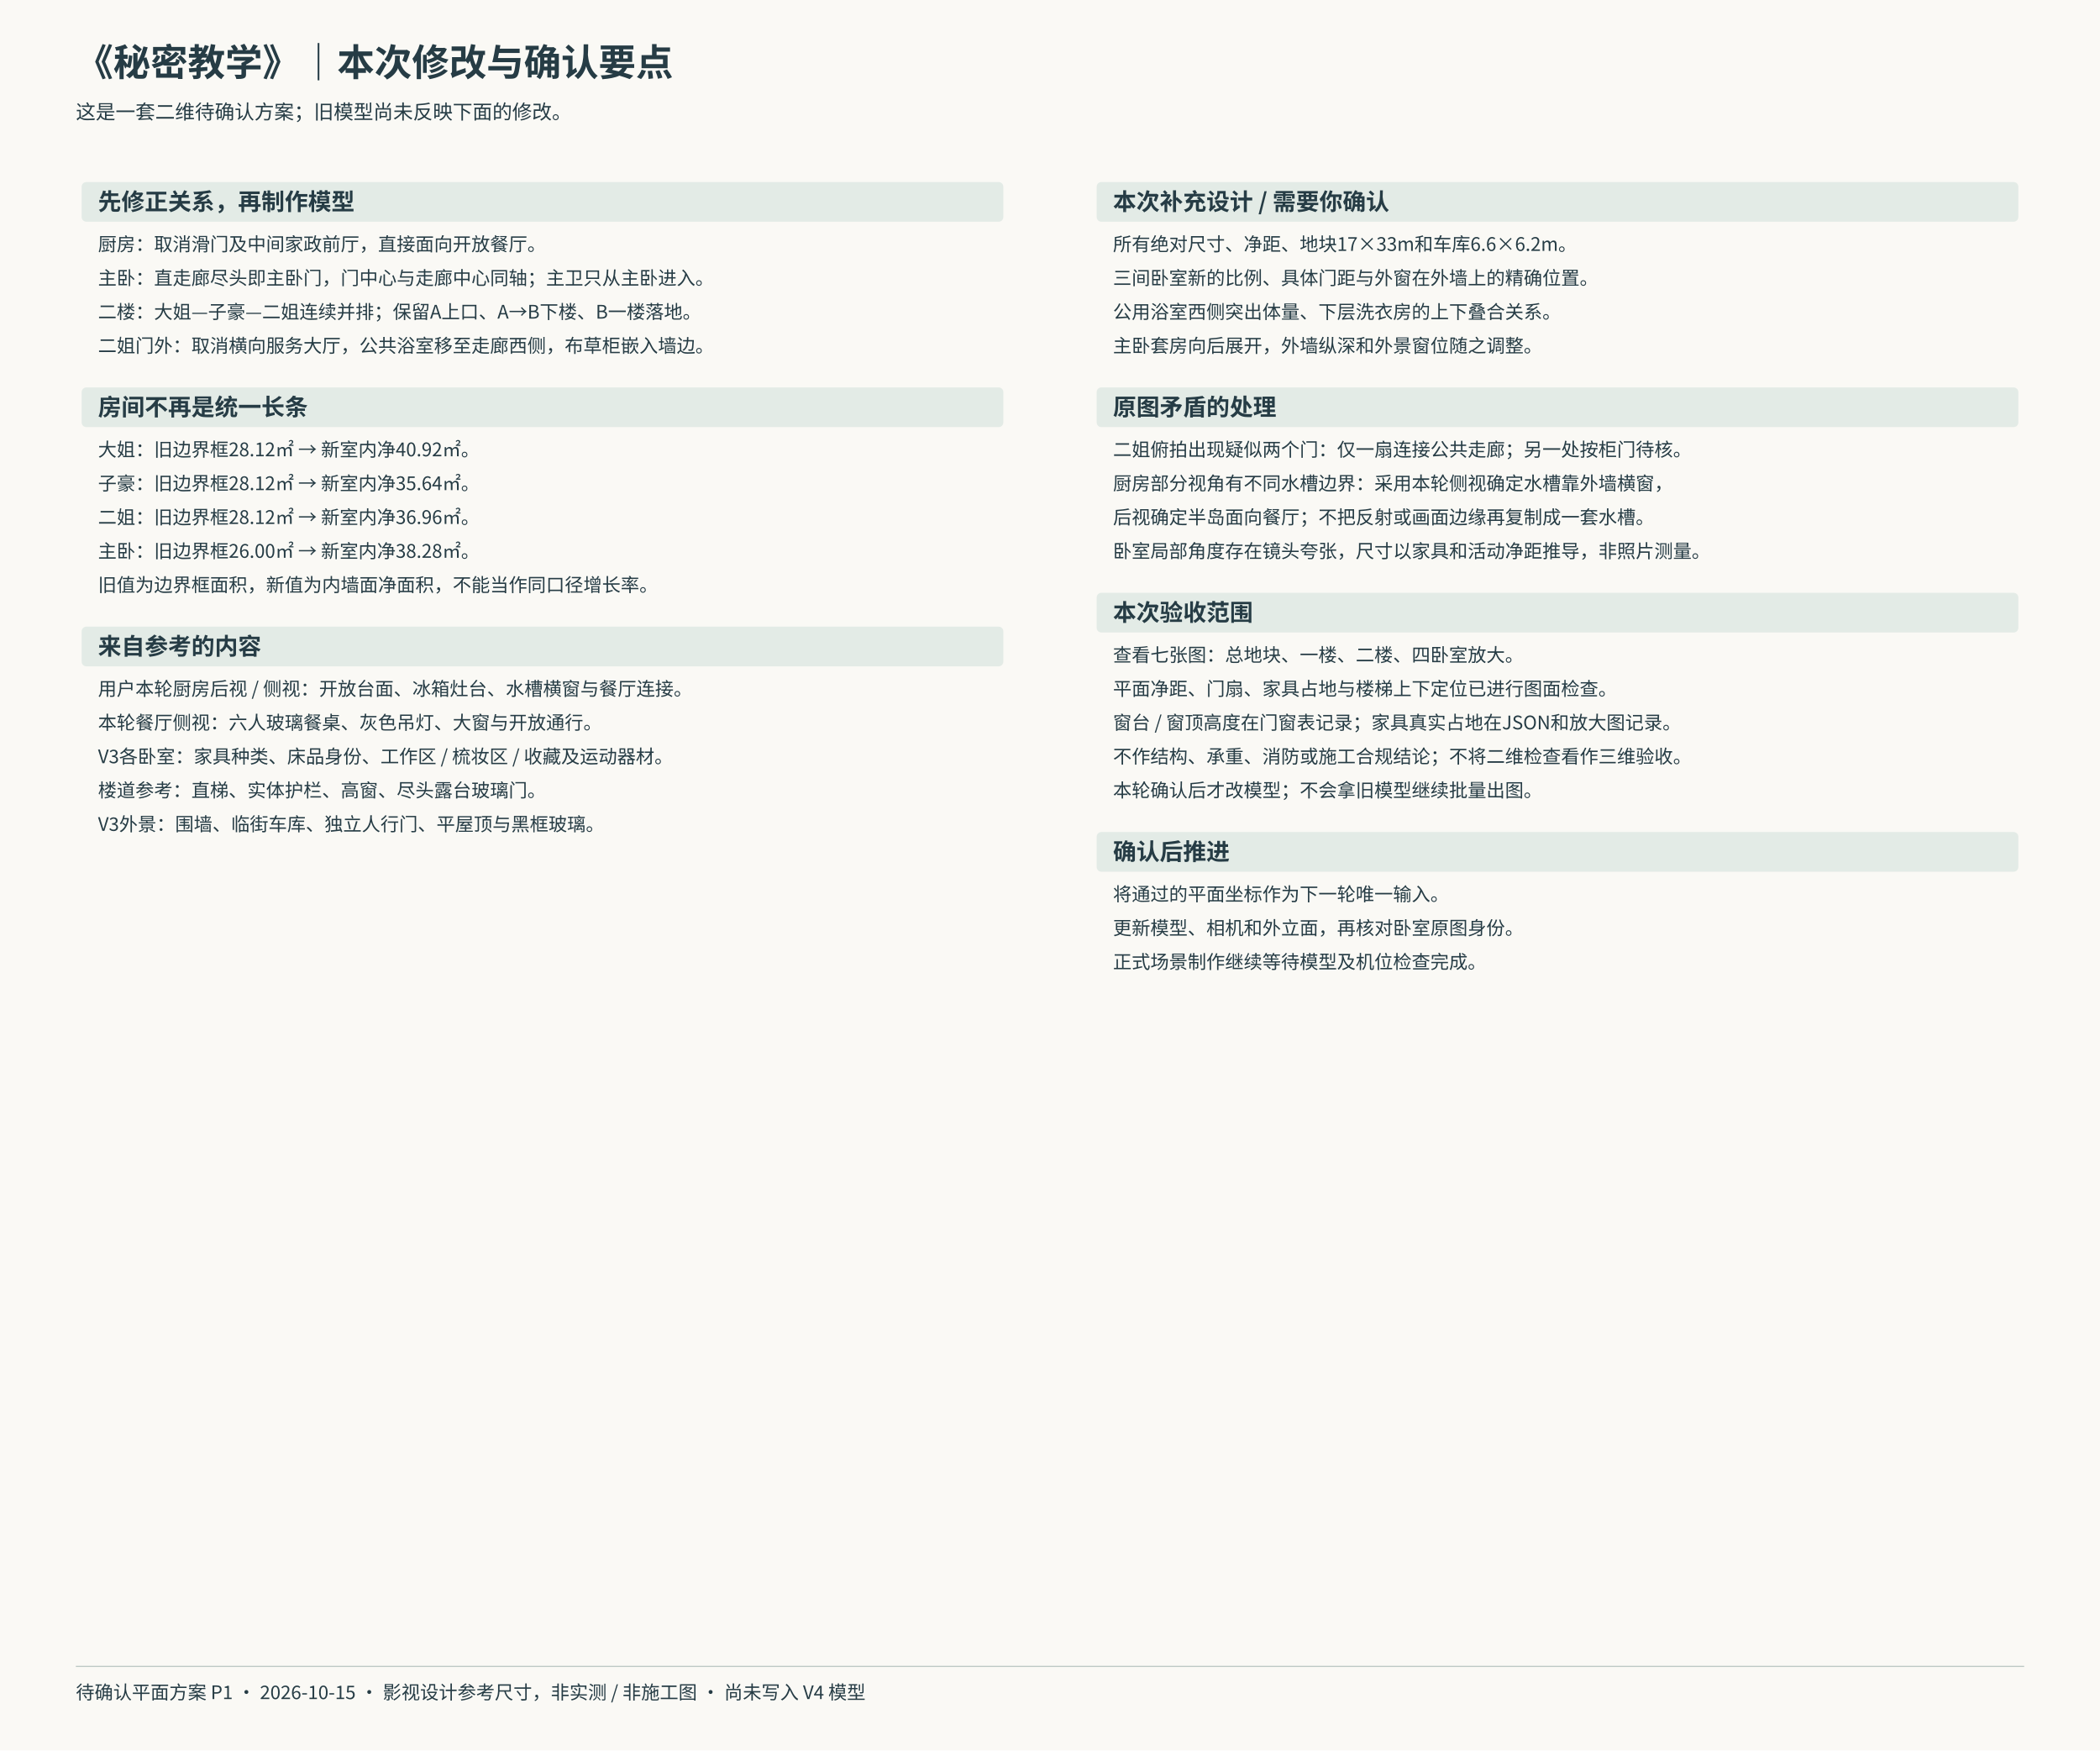
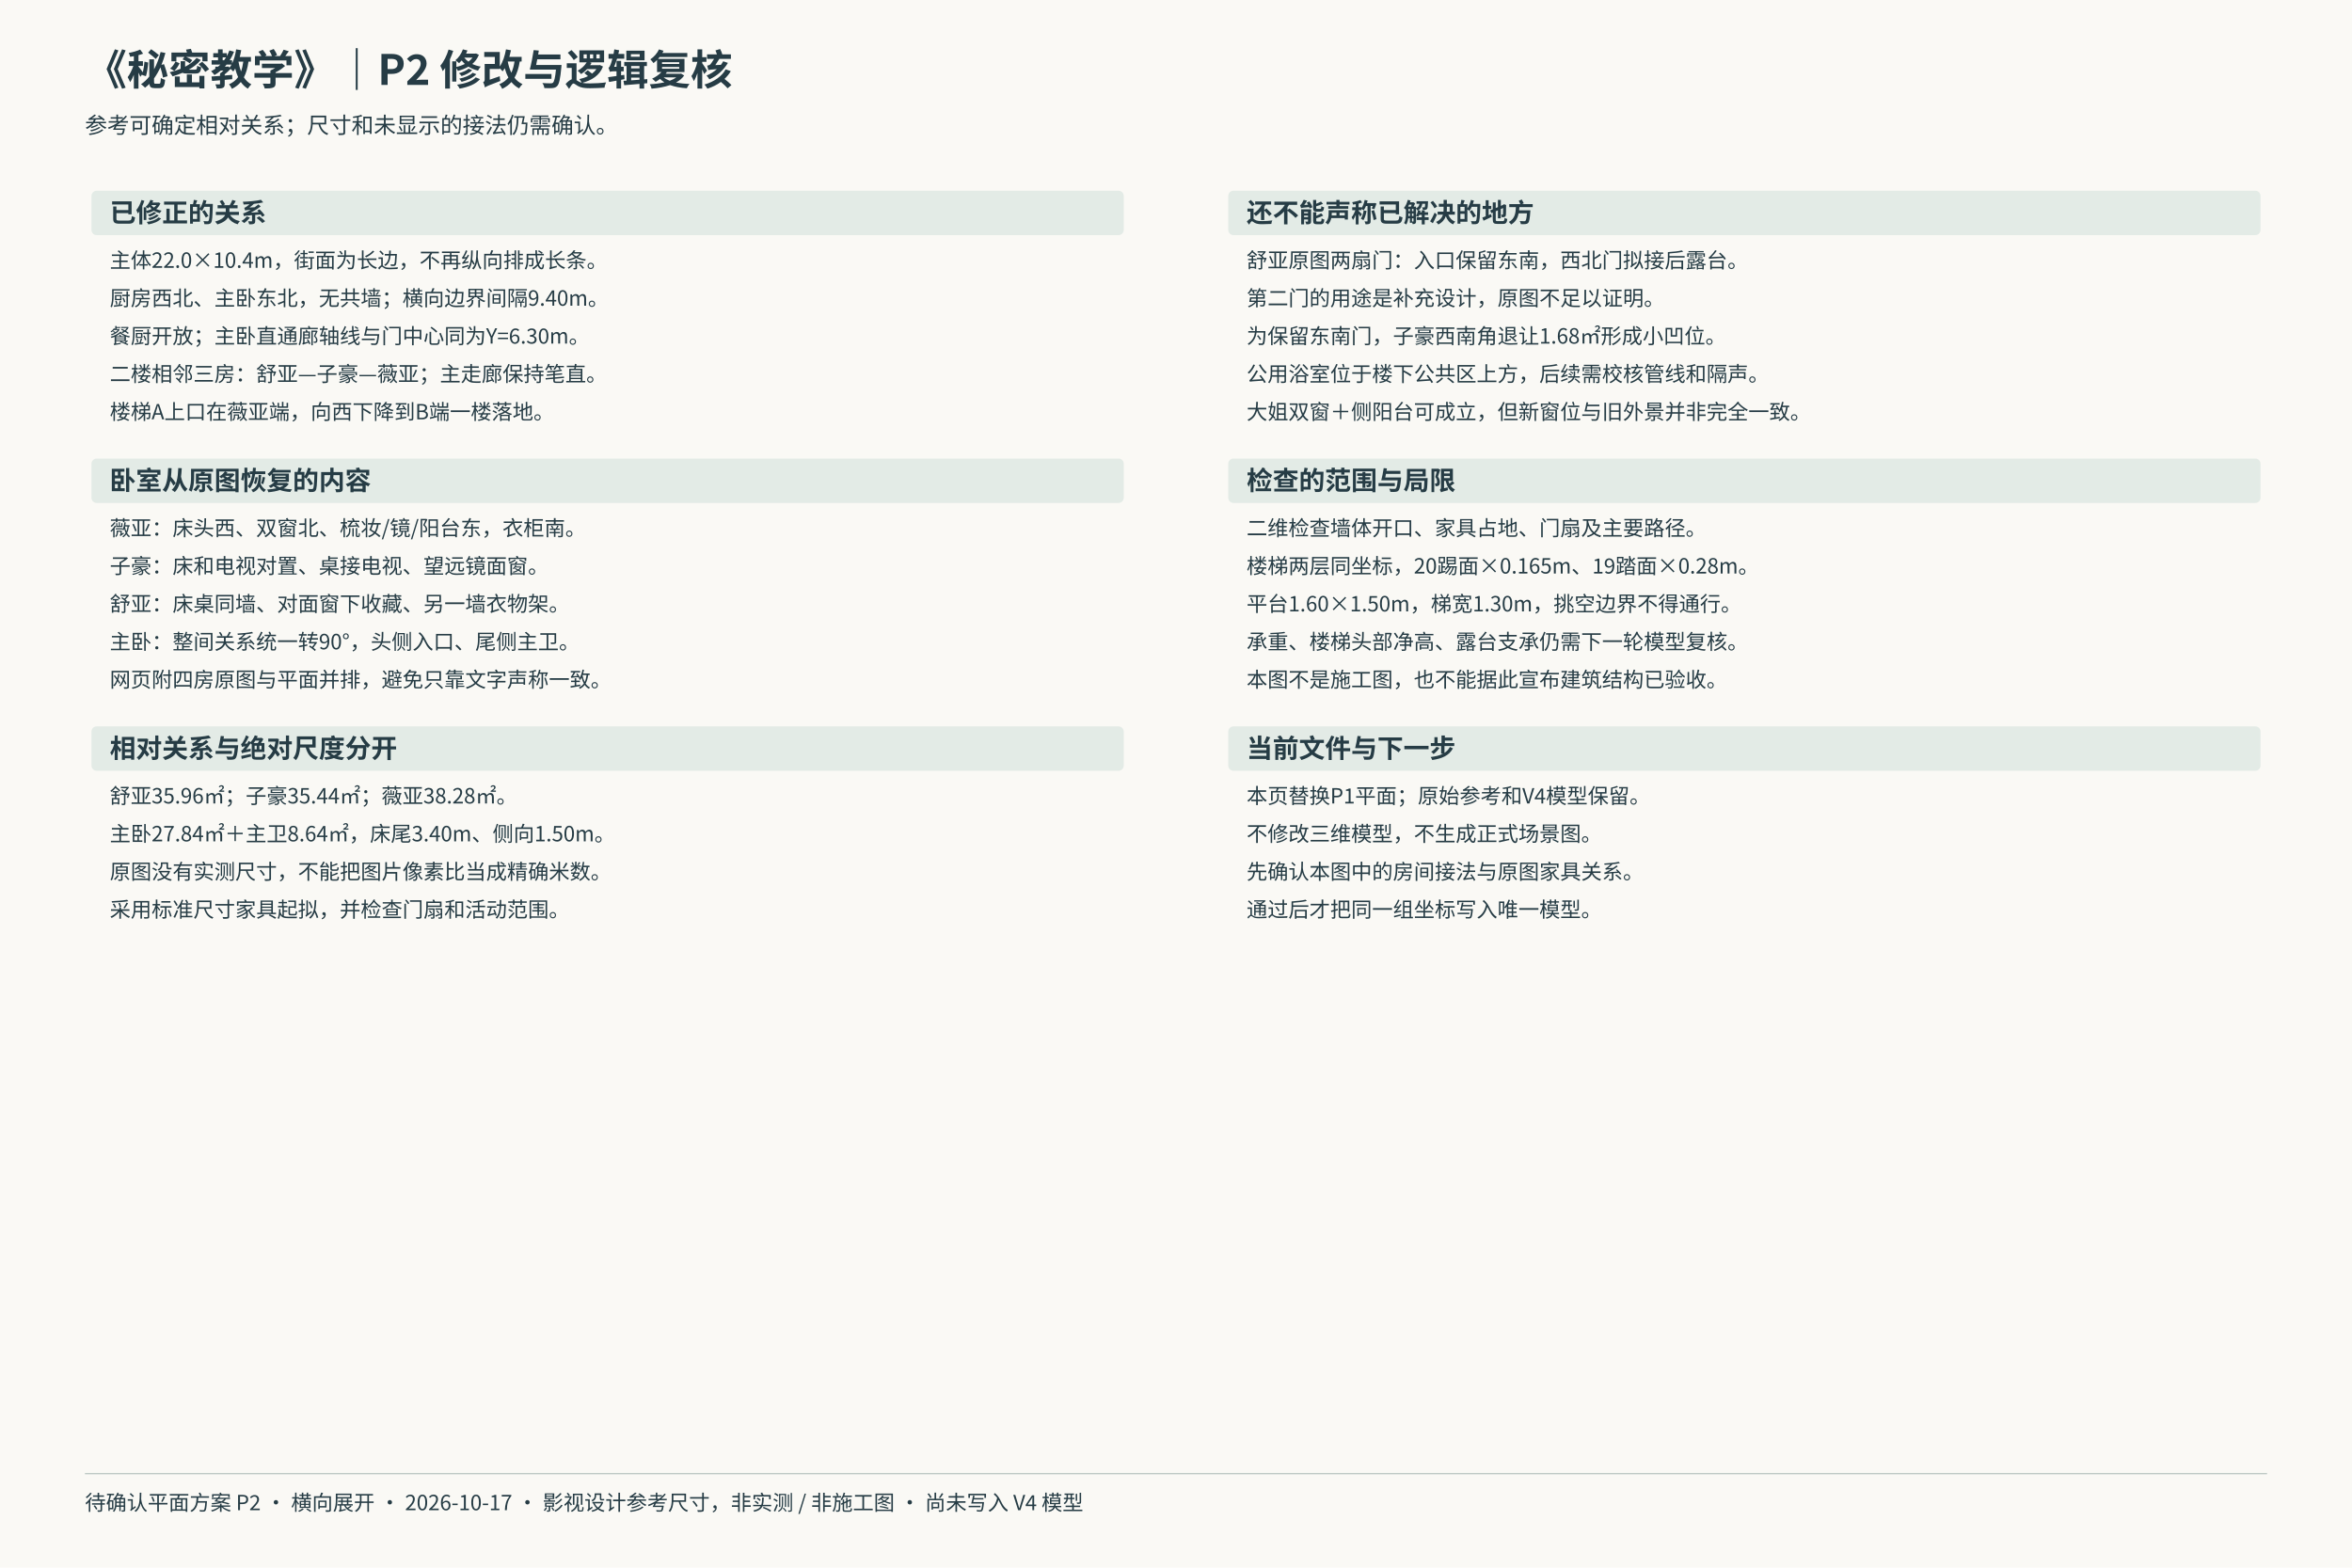
- <svg xmlns="http://www.w3.org/2000/svg" width="1800" height="1500" viewBox="0 0 1800 1500">
+ <svg xmlns="http://www.w3.org/2000/svg" width="1800" height="1200" viewBox="0 0 1800 1200">
  <defs>
    <marker id="arr" viewBox="0 0 10 10" refX="8" refY="5" markerWidth="7" markerHeight="7" orient="auto-start-reverse">
      <path d="M0 0L10 5L0 10" fill="#3b887a" />
    </marker>
  </defs>
  <style>text{font-family:"Microsoft YaHei","Noto Sans CJK SC",sans-serif;fill:#263c45} .small{font-size:15px} .num{font-family:Arial,sans-serif}</style>
-   <rect width="1800" height="1500" fill="#faf9f5" />
-   <text x="65.00" y="65.00" font-size="32" text-anchor="start" font-weight="700">《秘密教学》｜本次修改与确认要点</text>
-   <text x="65.00" y="102.00" font-size="17" text-anchor="start" font-weight="400">这是一套二维待确认方案；旧模型尚未反映下面的修改。</text>
-   <text x="65.00" y="1456.00" font-size="16" text-anchor="start" font-weight="400">待确认平面方案 P1 · 2026-10-15 · 影视设计参考尺寸，非实测 / 非施工图 · 尚未写入 V4 模型</text>
-   <path d="M65 1428H1735" stroke="#bec9c5" />
-   <rect x="70" y="156" width="790" height="34" fill="#e3ebe6" rx="4" />
-   <text x="84.00" y="180.00" font-size="20" text-anchor="start" font-weight="700">先修正关系，再制作模型</text>
-   <text x="84.00" y="215.00" font-size="16" text-anchor="start" font-weight="400">厨房：取消滑门及中间家政前厅，直接面向开放餐厅。</text>
-   <text x="84.00" y="244.00" font-size="16" text-anchor="start" font-weight="400">主卧：直走廊尽头即主卧门，门中心与走廊中心同轴；主卫只从主卧进入。</text>
-   <text x="84.00" y="273.00" font-size="16" text-anchor="start" font-weight="400">二楼：大姐—子豪—二姐连续并排；保留A上口、A→B下楼、B一楼落地。</text>
-   <text x="84.00" y="302.00" font-size="16" text-anchor="start" font-weight="400">二姐门外：取消横向服务大厅，公共浴室移至走廊西侧，布草柜嵌入墙边。</text>
-   <rect x="70" y="332" width="790" height="34" fill="#e3ebe6" rx="4" />
-   <text x="84.00" y="356.00" font-size="20" text-anchor="start" font-weight="700">房间不再是统一长条</text>
-   <text x="84.00" y="391.00" font-size="16" text-anchor="start" font-weight="400">大姐：旧边界框28.12㎡ → 新室内净40.92㎡。</text>
-   <text x="84.00" y="420.00" font-size="16" text-anchor="start" font-weight="400">子豪：旧边界框28.12㎡ → 新室内净35.64㎡。</text>
-   <text x="84.00" y="449.00" font-size="16" text-anchor="start" font-weight="400">二姐：旧边界框28.12㎡ → 新室内净36.96㎡。</text>
-   <text x="84.00" y="478.00" font-size="16" text-anchor="start" font-weight="400">主卧：旧边界框26.00㎡ → 新室内净38.28㎡。</text>
-   <text x="84.00" y="507.00" font-size="16" text-anchor="start" font-weight="400">旧值为边界框面积，新值为内墙面净面积，不能当作同口径增长率。</text>
-   <rect x="70" y="537" width="790" height="34" fill="#e3ebe6" rx="4" />
-   <text x="84.00" y="561.00" font-size="20" text-anchor="start" font-weight="700">来自参考的内容</text>
-   <text x="84.00" y="596.00" font-size="16" text-anchor="start" font-weight="400">用户本轮厨房后视 / 侧视：开放台面、冰箱灶台、水槽横窗与餐厅连接。</text>
-   <text x="84.00" y="625.00" font-size="16" text-anchor="start" font-weight="400">本轮餐厅侧视：六人玻璃餐桌、灰色吊灯、大窗与开放通行。</text>
-   <text x="84.00" y="654.00" font-size="16" text-anchor="start" font-weight="400">V3各卧室：家具种类、床品身份、工作区 / 梳妆区 / 收藏及运动器材。</text>
-   <text x="84.00" y="683.00" font-size="16" text-anchor="start" font-weight="400">楼道参考：直梯、实体护栏、高窗、尽头露台玻璃门。</text>
-   <text x="84.00" y="712.00" font-size="16" text-anchor="start" font-weight="400">V3外景：围墙、临街车库、独立人行门、平屋顶与黑框玻璃。</text>
-   <rect x="940" y="156" width="790" height="34" fill="#e3ebe6" rx="4" />
-   <text x="954.00" y="180.00" font-size="20" text-anchor="start" font-weight="700">本次补充设计 / 需要你确认</text>
-   <text x="954.00" y="215.00" font-size="16" text-anchor="start" font-weight="400">所有绝对尺寸、净距、地块17×33m和车库6.6×6.2m。</text>
-   <text x="954.00" y="244.00" font-size="16" text-anchor="start" font-weight="400">三间卧室新的比例、具体门距与外窗在外墙上的精确位置。</text>
-   <text x="954.00" y="273.00" font-size="16" text-anchor="start" font-weight="400">公用浴室西侧突出体量、下层洗衣房的上下叠合关系。</text>
-   <text x="954.00" y="302.00" font-size="16" text-anchor="start" font-weight="400">主卧套房向后展开，外墙纵深和外景窗位随之调整。</text>
-   <rect x="940" y="332" width="790" height="34" fill="#e3ebe6" rx="4" />
-   <text x="954.00" y="356.00" font-size="20" text-anchor="start" font-weight="700">原图矛盾的处理</text>
-   <text x="954.00" y="391.00" font-size="16" text-anchor="start" font-weight="400">二姐俯拍出现疑似两个门：仅一扇连接公共走廊；另一处按柜门待核。</text>
-   <text x="954.00" y="420.00" font-size="16" text-anchor="start" font-weight="400">厨房部分视角有不同水槽边界：采用本轮侧视确定水槽靠外墙横窗，</text>
-   <text x="954.00" y="449.00" font-size="16" text-anchor="start" font-weight="400">后视确定半岛面向餐厅；不把反射或画面边缘再复制成一套水槽。</text>
-   <text x="954.00" y="478.00" font-size="16" text-anchor="start" font-weight="400">卧室局部角度存在镜头夸张，尺寸以家具和活动净距推导，非照片测量。</text>
-   <rect x="940" y="508" width="790" height="34" fill="#e3ebe6" rx="4" />
-   <text x="954.00" y="532.00" font-size="20" text-anchor="start" font-weight="700">本次验收范围</text>
-   <text x="954.00" y="567.00" font-size="16" text-anchor="start" font-weight="400">查看七张图：总地块、一楼、二楼、四卧室放大。</text>
-   <text x="954.00" y="596.00" font-size="16" text-anchor="start" font-weight="400">平面净距、门扇、家具占地与楼梯上下定位已进行图面检查。</text>
-   <text x="954.00" y="625.00" font-size="16" text-anchor="start" font-weight="400">窗台 / 窗顶高度在门窗表记录；家具真实占地在JSON和放大图记录。</text>
-   <text x="954.00" y="654.00" font-size="16" text-anchor="start" font-weight="400">不作结构、承重、消防或施工合规结论；不将二维检查看作三维验收。</text>
-   <text x="954.00" y="683.00" font-size="16" text-anchor="start" font-weight="400">本轮确认后才改模型；不会拿旧模型继续批量出图。</text>
-   <rect x="940" y="713" width="790" height="34" fill="#e3ebe6" rx="4" />
-   <text x="954.00" y="737.00" font-size="20" text-anchor="start" font-weight="700">确认后推进</text>
-   <text x="954.00" y="772.00" font-size="16" text-anchor="start" font-weight="400">将通过的平面坐标作为下一轮唯一输入。</text>
-   <text x="954.00" y="801.00" font-size="16" text-anchor="start" font-weight="400">更新模型、相机和外立面，再核对卧室原图身份。</text>
-   <text x="954.00" y="830.00" font-size="16" text-anchor="start" font-weight="400">正式场景制作继续等待模型及机位检查完成。</text>
+   <rect width="1800" height="1200" fill="#faf9f5" />
+   <text x="65.00" y="65.00" font-size="32" text-anchor="start" font-weight="700">《秘密教学》｜P2 修改与逻辑复核</text>
+   <text x="65.00" y="102.00" font-size="17" text-anchor="start" font-weight="400">参考可确定相对关系；尺寸和未显示的接法仍需确认。</text>
+   <text x="65.00" y="1156.00" font-size="16" text-anchor="start" font-weight="400">待确认平面方案 P2 · 横向展开 · 2026-10-17 · 影视设计参考尺寸，非实测 / 非施工图 · 尚未写入 V4 模型</text>
+   <path d="M65 1128H1735" stroke="#bec9c5" />
+   <rect x="70" y="146" width="790" height="34" fill="#e3ebe6" rx="4" />
+   <text x="84.00" y="170.00" font-size="20" text-anchor="start" font-weight="700">已修正的关系</text>
+   <text x="84.00" y="205.00" font-size="16" text-anchor="start" font-weight="400">主体22.0×10.4m，街面为长边，不再纵向排成长条。</text>
+   <text x="84.00" y="234.00" font-size="16" text-anchor="start" font-weight="400">厨房西北、主卧东北，无共墙；横向边界间隔9.40m。</text>
+   <text x="84.00" y="263.00" font-size="16" text-anchor="start" font-weight="400">餐厨开放；主卧直通廊轴线与门中心同为Y=6.30m。</text>
+   <text x="84.00" y="292.00" font-size="16" text-anchor="start" font-weight="400">二楼相邻三房：舒亚—子豪—薇亚；主走廊保持笔直。</text>
+   <text x="84.00" y="321.00" font-size="16" text-anchor="start" font-weight="400">楼梯A上口在薇亚端，向西下降到B端一楼落地。</text>
+   <rect x="70" y="351" width="790" height="34" fill="#e3ebe6" rx="4" />
+   <text x="84.00" y="375.00" font-size="20" text-anchor="start" font-weight="700">卧室从原图恢复的内容</text>
+   <text x="84.00" y="410.00" font-size="16" text-anchor="start" font-weight="400">薇亚：床头西、双窗北、梳妆/镜/阳台东，衣柜南。</text>
+   <text x="84.00" y="439.00" font-size="16" text-anchor="start" font-weight="400">子豪：床和电视对置、桌接电视、望远镜面窗。</text>
+   <text x="84.00" y="468.00" font-size="16" text-anchor="start" font-weight="400">舒亚：床桌同墙、对面窗下收藏、另一墙衣物架。</text>
+   <text x="84.00" y="497.00" font-size="16" text-anchor="start" font-weight="400">主卧：整间关系统一转90°，头侧入口、尾侧主卫。</text>
+   <text x="84.00" y="526.00" font-size="16" text-anchor="start" font-weight="400">网页附四房原图与平面并排，避免只靠文字声称一致。</text>
+   <rect x="70" y="556" width="790" height="34" fill="#e3ebe6" rx="4" />
+   <text x="84.00" y="580.00" font-size="20" text-anchor="start" font-weight="700">相对关系与绝对尺度分开</text>
+   <text x="84.00" y="615.00" font-size="16" text-anchor="start" font-weight="400">舒亚35.96㎡；子豪35.44㎡；薇亚38.28㎡。</text>
+   <text x="84.00" y="644.00" font-size="16" text-anchor="start" font-weight="400">主卧27.84㎡＋主卫8.64㎡，床尾3.40m、侧向1.50m。</text>
+   <text x="84.00" y="673.00" font-size="16" text-anchor="start" font-weight="400">原图没有实测尺寸，不能把图片像素比当成精确米数。</text>
+   <text x="84.00" y="702.00" font-size="16" text-anchor="start" font-weight="400">采用标准尺寸家具起拟，并检查门扇和活动范围。</text>
+   <rect x="940" y="146" width="790" height="34" fill="#e3ebe6" rx="4" />
+   <text x="954.00" y="170.00" font-size="20" text-anchor="start" font-weight="700">还不能声称已解决的地方</text>
+   <text x="954.00" y="205.00" font-size="16" text-anchor="start" font-weight="400">舒亚原图两扇门：入口保留东南，西北门拟接后露台。</text>
+   <text x="954.00" y="234.00" font-size="16" text-anchor="start" font-weight="400">第二门的用途是补充设计，原图不足以证明。</text>
+   <text x="954.00" y="263.00" font-size="16" text-anchor="start" font-weight="400">为保留东南门，子豪西南角退让1.68㎡形成小凹位。</text>
+   <text x="954.00" y="292.00" font-size="16" text-anchor="start" font-weight="400">公用浴室位于楼下公共区上方，后续需校核管线和隔声。</text>
+   <text x="954.00" y="321.00" font-size="16" text-anchor="start" font-weight="400">大姐双窗＋侧阳台可成立，但新窗位与旧外景并非完全一致。</text>
+   <rect x="940" y="351" width="790" height="34" fill="#e3ebe6" rx="4" />
+   <text x="954.00" y="375.00" font-size="20" text-anchor="start" font-weight="700">检查的范围与局限</text>
+   <text x="954.00" y="410.00" font-size="16" text-anchor="start" font-weight="400">二维检查墙体开口、家具占地、门扇及主要路径。</text>
+   <text x="954.00" y="439.00" font-size="16" text-anchor="start" font-weight="400">楼梯两层同坐标，20踢面×0.165m、19踏面×0.28m。</text>
+   <text x="954.00" y="468.00" font-size="16" text-anchor="start" font-weight="400">平台1.60×1.50m，梯宽1.30m，挑空边界不得通行。</text>
+   <text x="954.00" y="497.00" font-size="16" text-anchor="start" font-weight="400">承重、楼梯头部净高、露台支承仍需下一轮模型复核。</text>
+   <text x="954.00" y="526.00" font-size="16" text-anchor="start" font-weight="400">本图不是施工图，也不能据此宣布建筑结构已验收。</text>
+   <rect x="940" y="556" width="790" height="34" fill="#e3ebe6" rx="4" />
+   <text x="954.00" y="580.00" font-size="20" text-anchor="start" font-weight="700">当前文件与下一步</text>
+   <text x="954.00" y="615.00" font-size="16" text-anchor="start" font-weight="400">本页替换P1平面；原始参考和V4模型保留。</text>
+   <text x="954.00" y="644.00" font-size="16" text-anchor="start" font-weight="400">不修改三维模型，不生成正式场景图。</text>
+   <text x="954.00" y="673.00" font-size="16" text-anchor="start" font-weight="400">先确认本图中的房间接法与原图家具关系。</text>
+   <text x="954.00" y="702.00" font-size="16" text-anchor="start" font-weight="400">通过后才把同一组坐标写入唯一模型。</text>
</svg>
